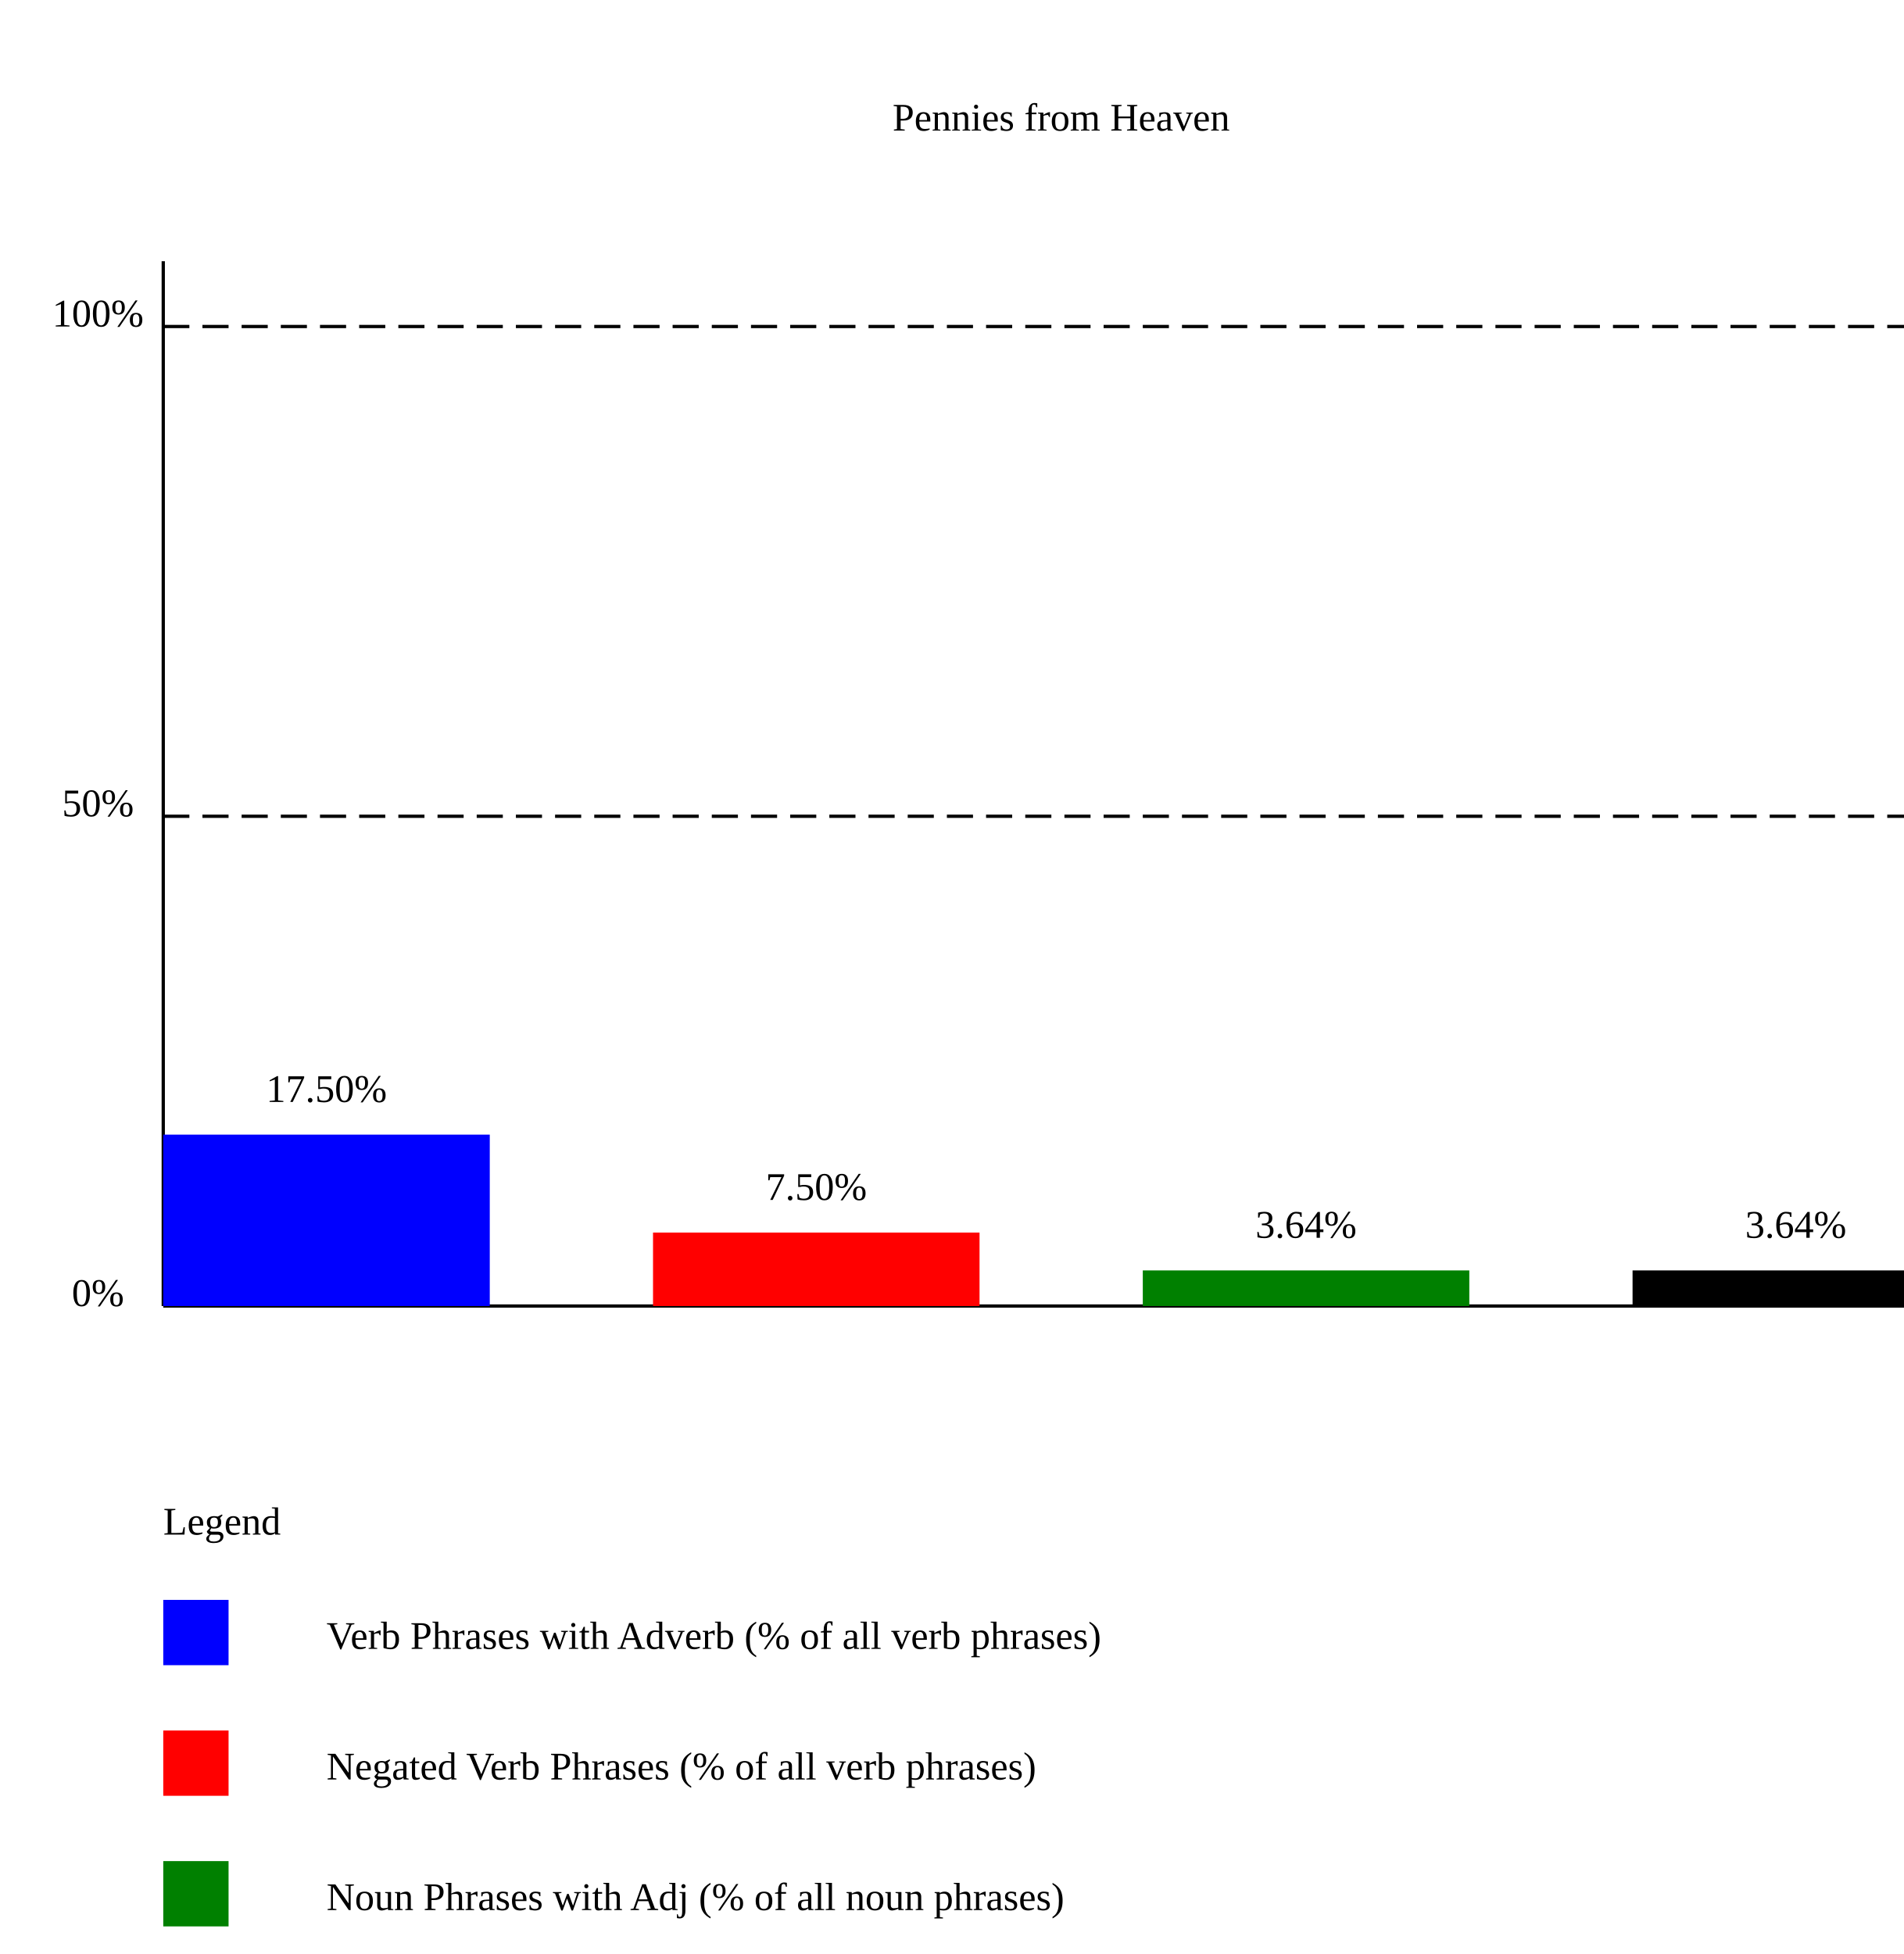
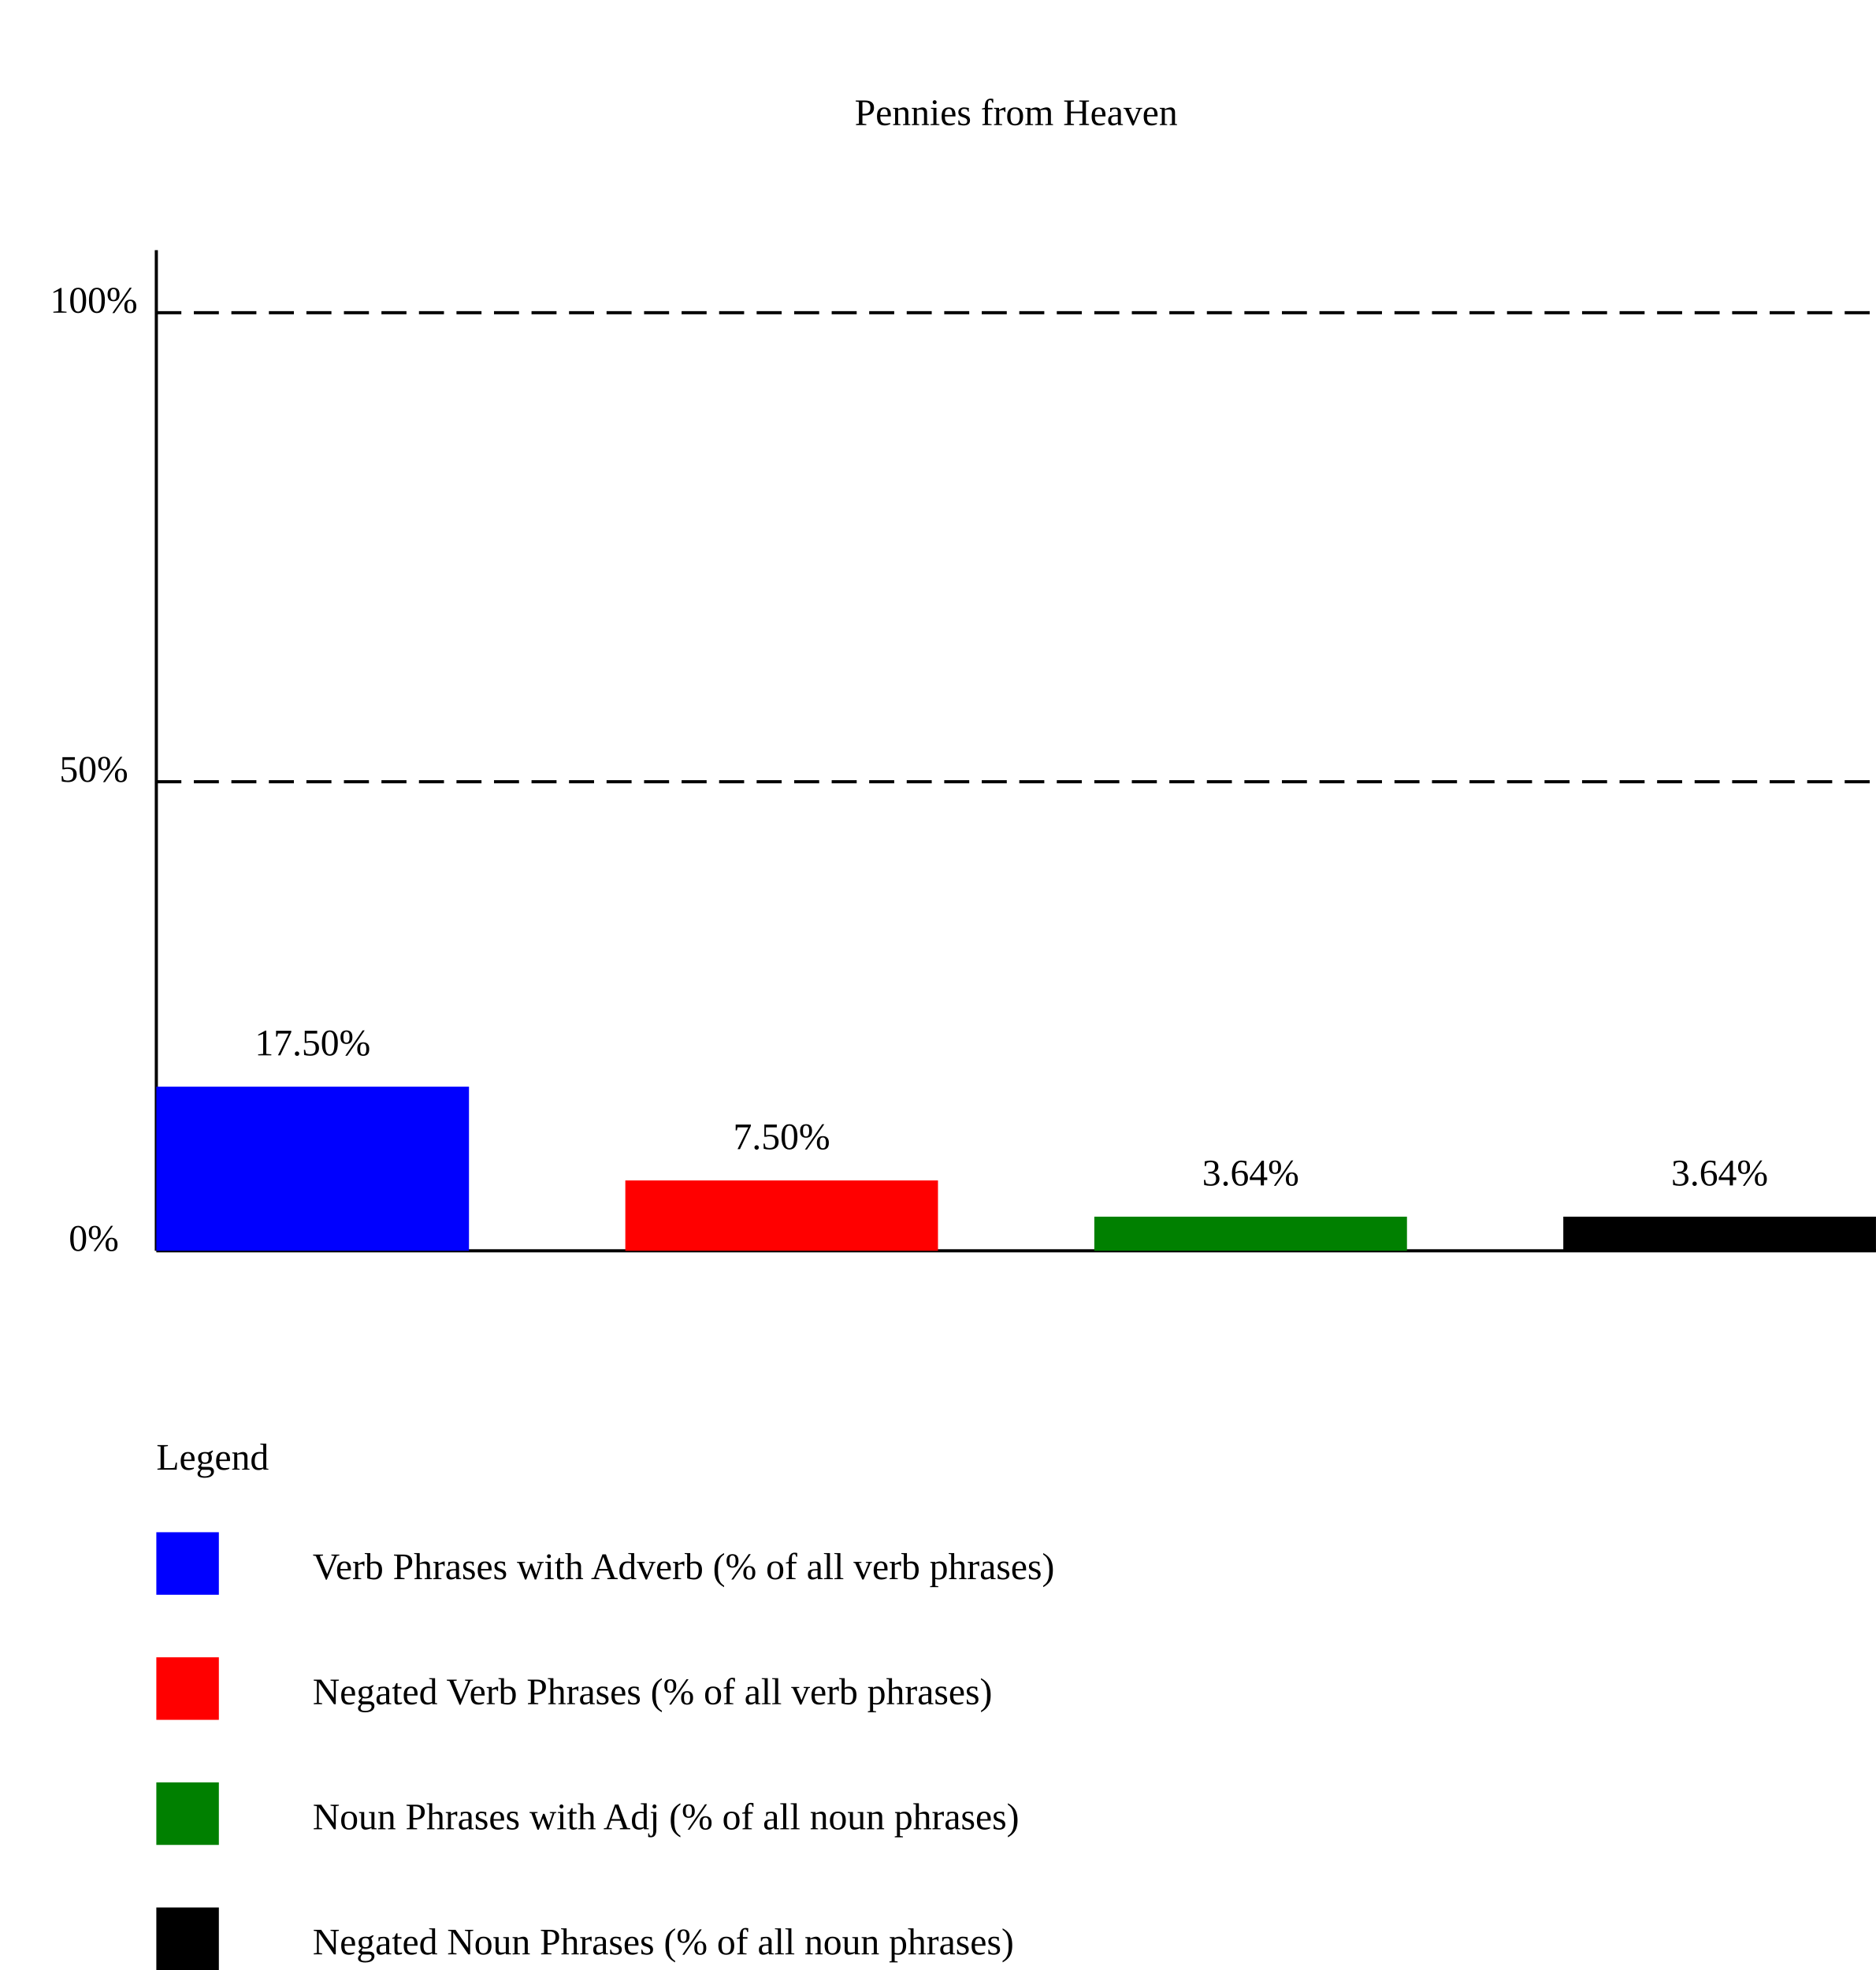
- <svg xmlns="http://www.w3.org/2000/svg" width="100%" height="100%">
+ <svg xmlns="http://www.w3.org/2000/svg" width="100%" height="100%" viewBox="0 0 600 630" preserveAspectRatio="xMidYMid">
  <text x="325" y="40" text-anchor="middle">Pennies from Heaven</text>
  <line x1="50" y1="400" x2="600" y2="400" style="stroke:rgb(0,0,0);stroke-width:1" />
  <line x1="50" y1="400" x2="50" y2="80" style="stroke:rgb(0,0,0);stroke-width:1" />
  <text x="30" y="400" text-anchor="middle">0%</text>
  <text x="30" y="250" text-anchor="middle">50%</text>
  <text x="30" y="100" text-anchor="middle">100%</text>
  <line x1="50" y1="250" x2="600" y2="250" style="stroke:rgb(0,0,0);stroke-width:1" stroke-dasharray="8 4" />
  <line x1="50" y1="100" x2="600" y2="100" style="stroke:rgb(0,0,0);stroke-width:1" stroke-dasharray="8 4" />
  <rect x="50" y="347.5" width="100" height="52.5" style="fill:blue" />
  <rect x="200" y="377.5" width="100" height="22.5" style="fill:red" />
  <rect x="350" y="389.091" width="100" height="10.909" style="fill:green" />
  <rect x="500" y="389.091" width="100" height="10.909" style="fill:black" />
  <text x="100" y="337.5" text-anchor="middle">17.50%</text>
  <text x="250" y="367.5" text-anchor="middle">7.50%</text>
  <text x="400" y="379.091" text-anchor="middle">3.64%</text>
  <text x="550" y="379.091" text-anchor="middle">3.64%</text>
  <text x="50" y="470" text-anchor="left">Legend</text>
  <rect x="50" y="490" width="20" height="20" style="fill:blue" />
  <text x="100" y="505" text-anchor="left">Verb Phrases with Adverb (% of all verb phrases)</text>
  <rect x="50" y="530" width="20" height="20" style="fill:red" />
  <text x="100" y="545" text-anchor="left">Negated Verb Phrases (% of all verb phrases)</text>
  <rect x="50" y="570" width="20" height="20" style="fill:green" />
  <text x="100" y="585" text-anchor="left">Noun Phrases with Adj (% of all noun phrases)</text>
  <rect x="50" y="610" width="20" height="20" style="fill:black" />
  <text x="100" y="625" text-anchor="left">Negated Noun Phrases (% of all noun phrases)</text>
</svg>
